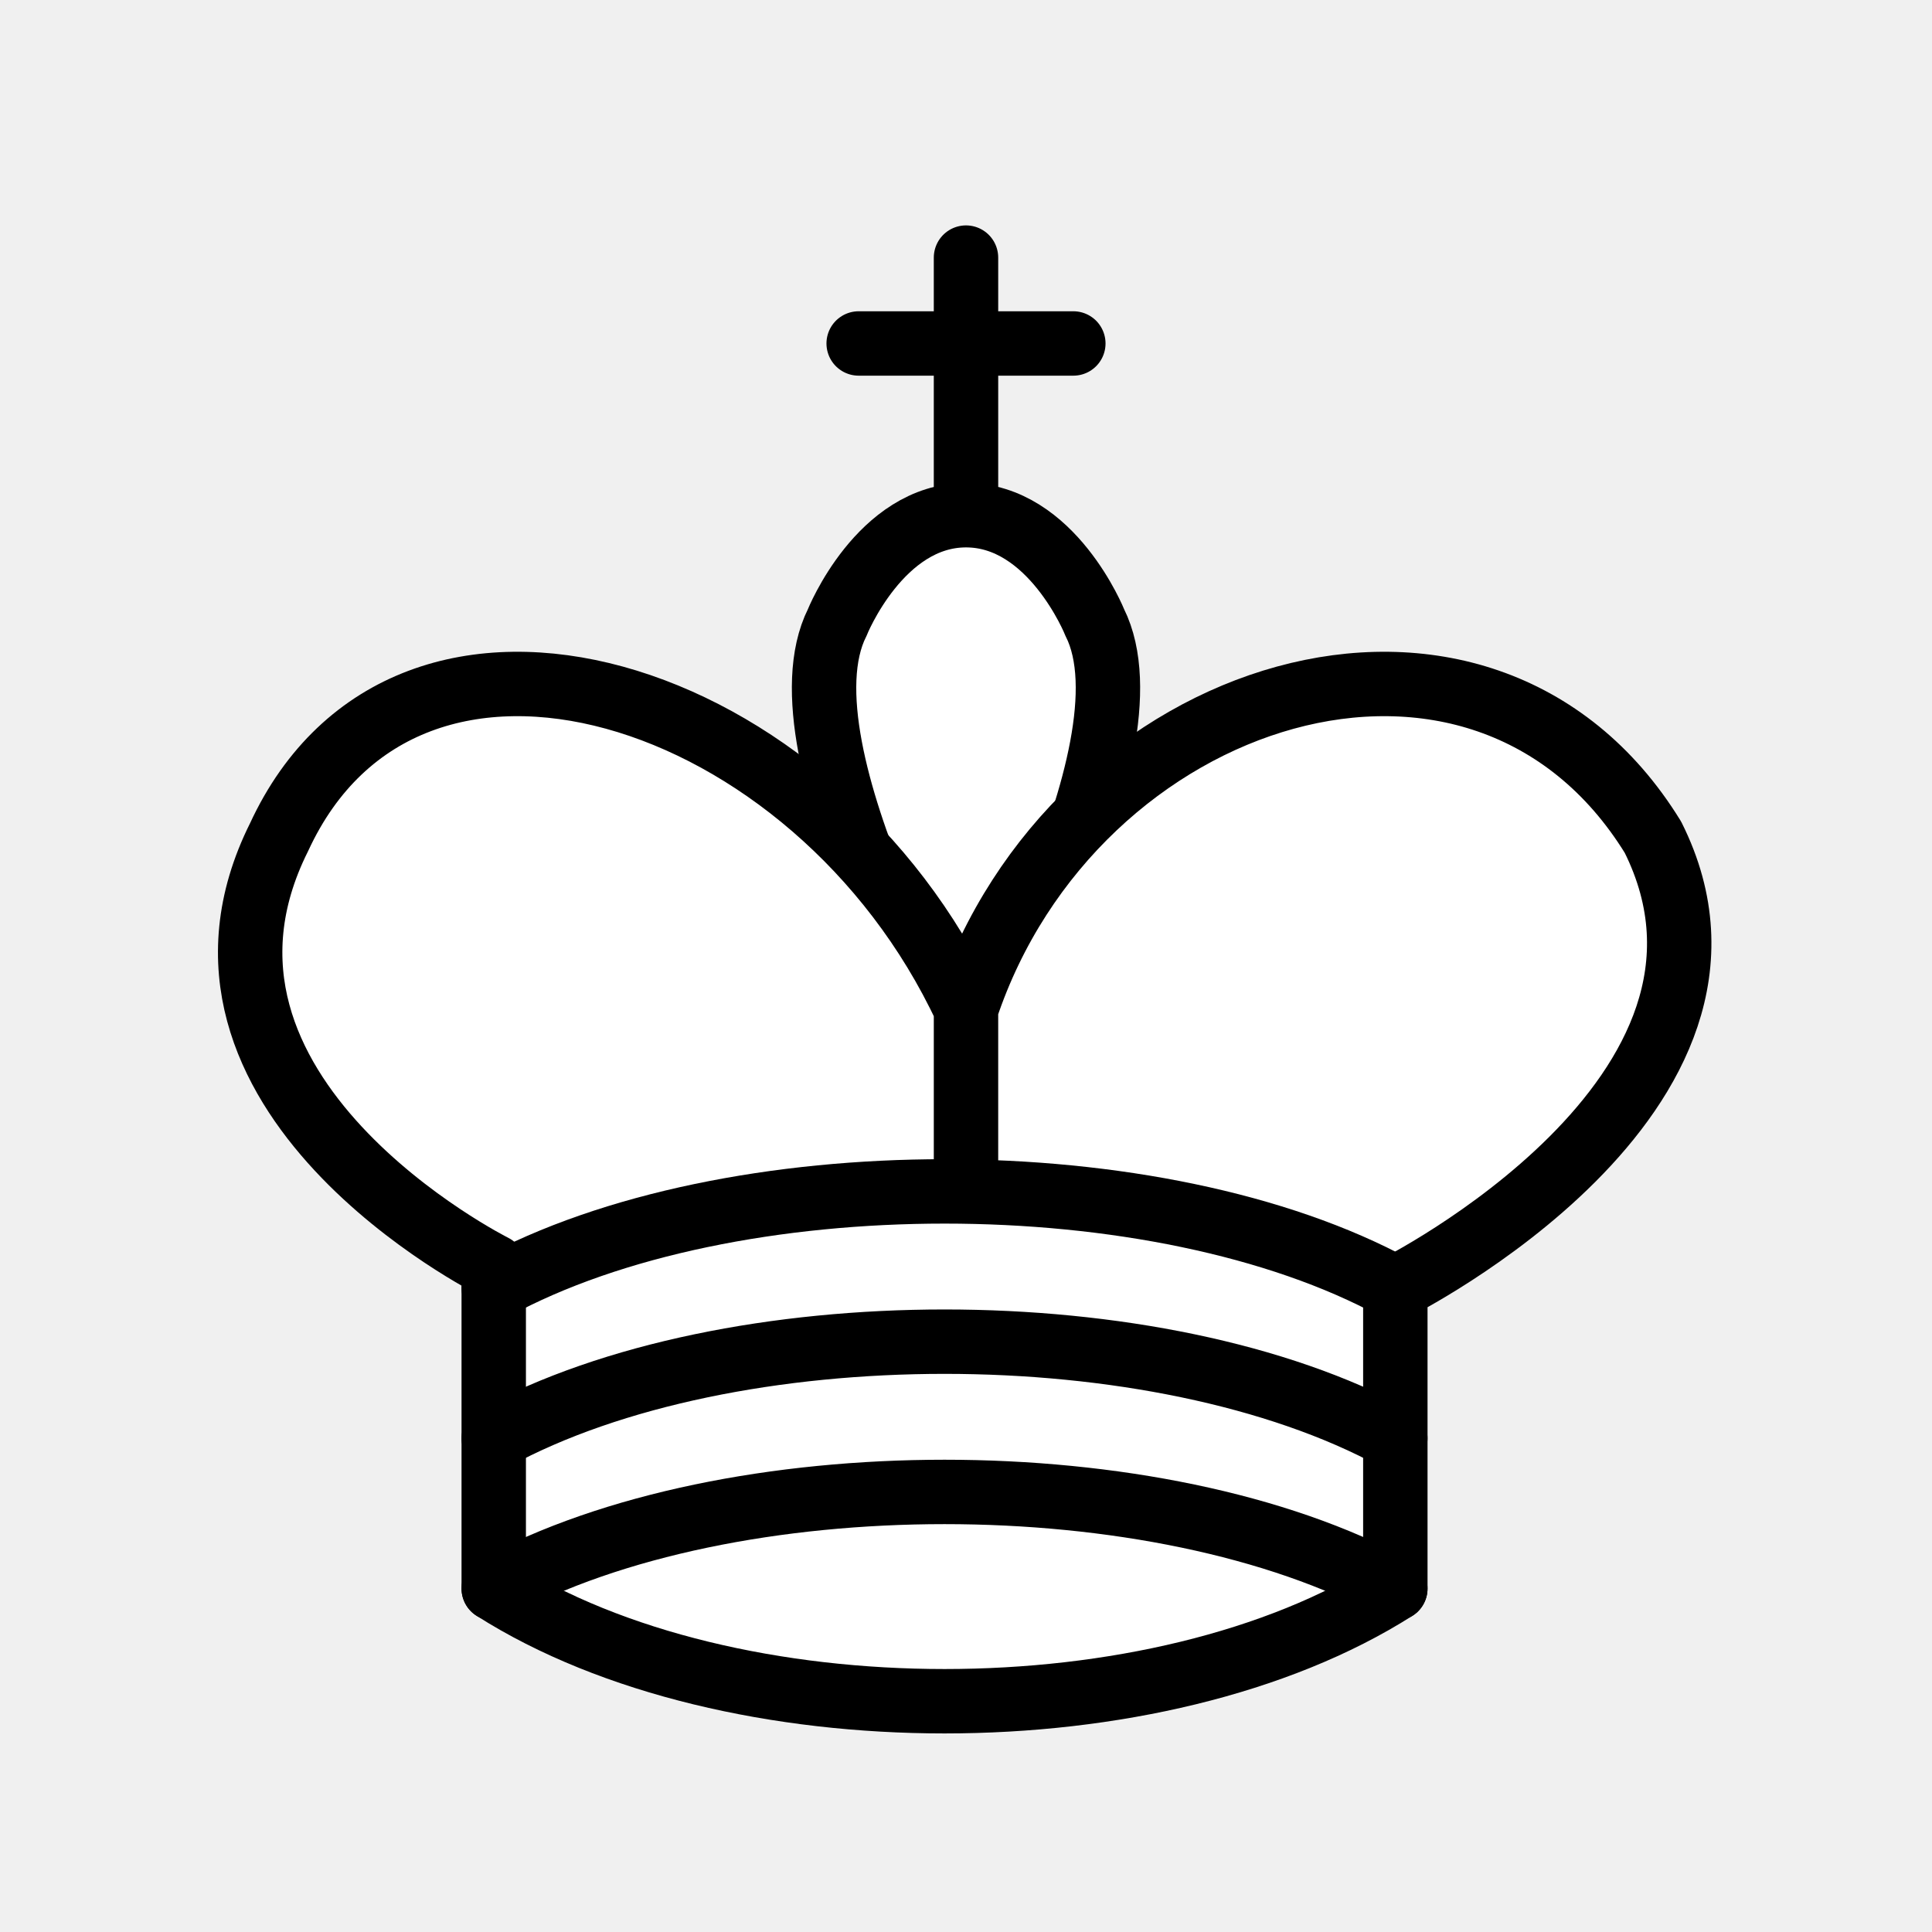
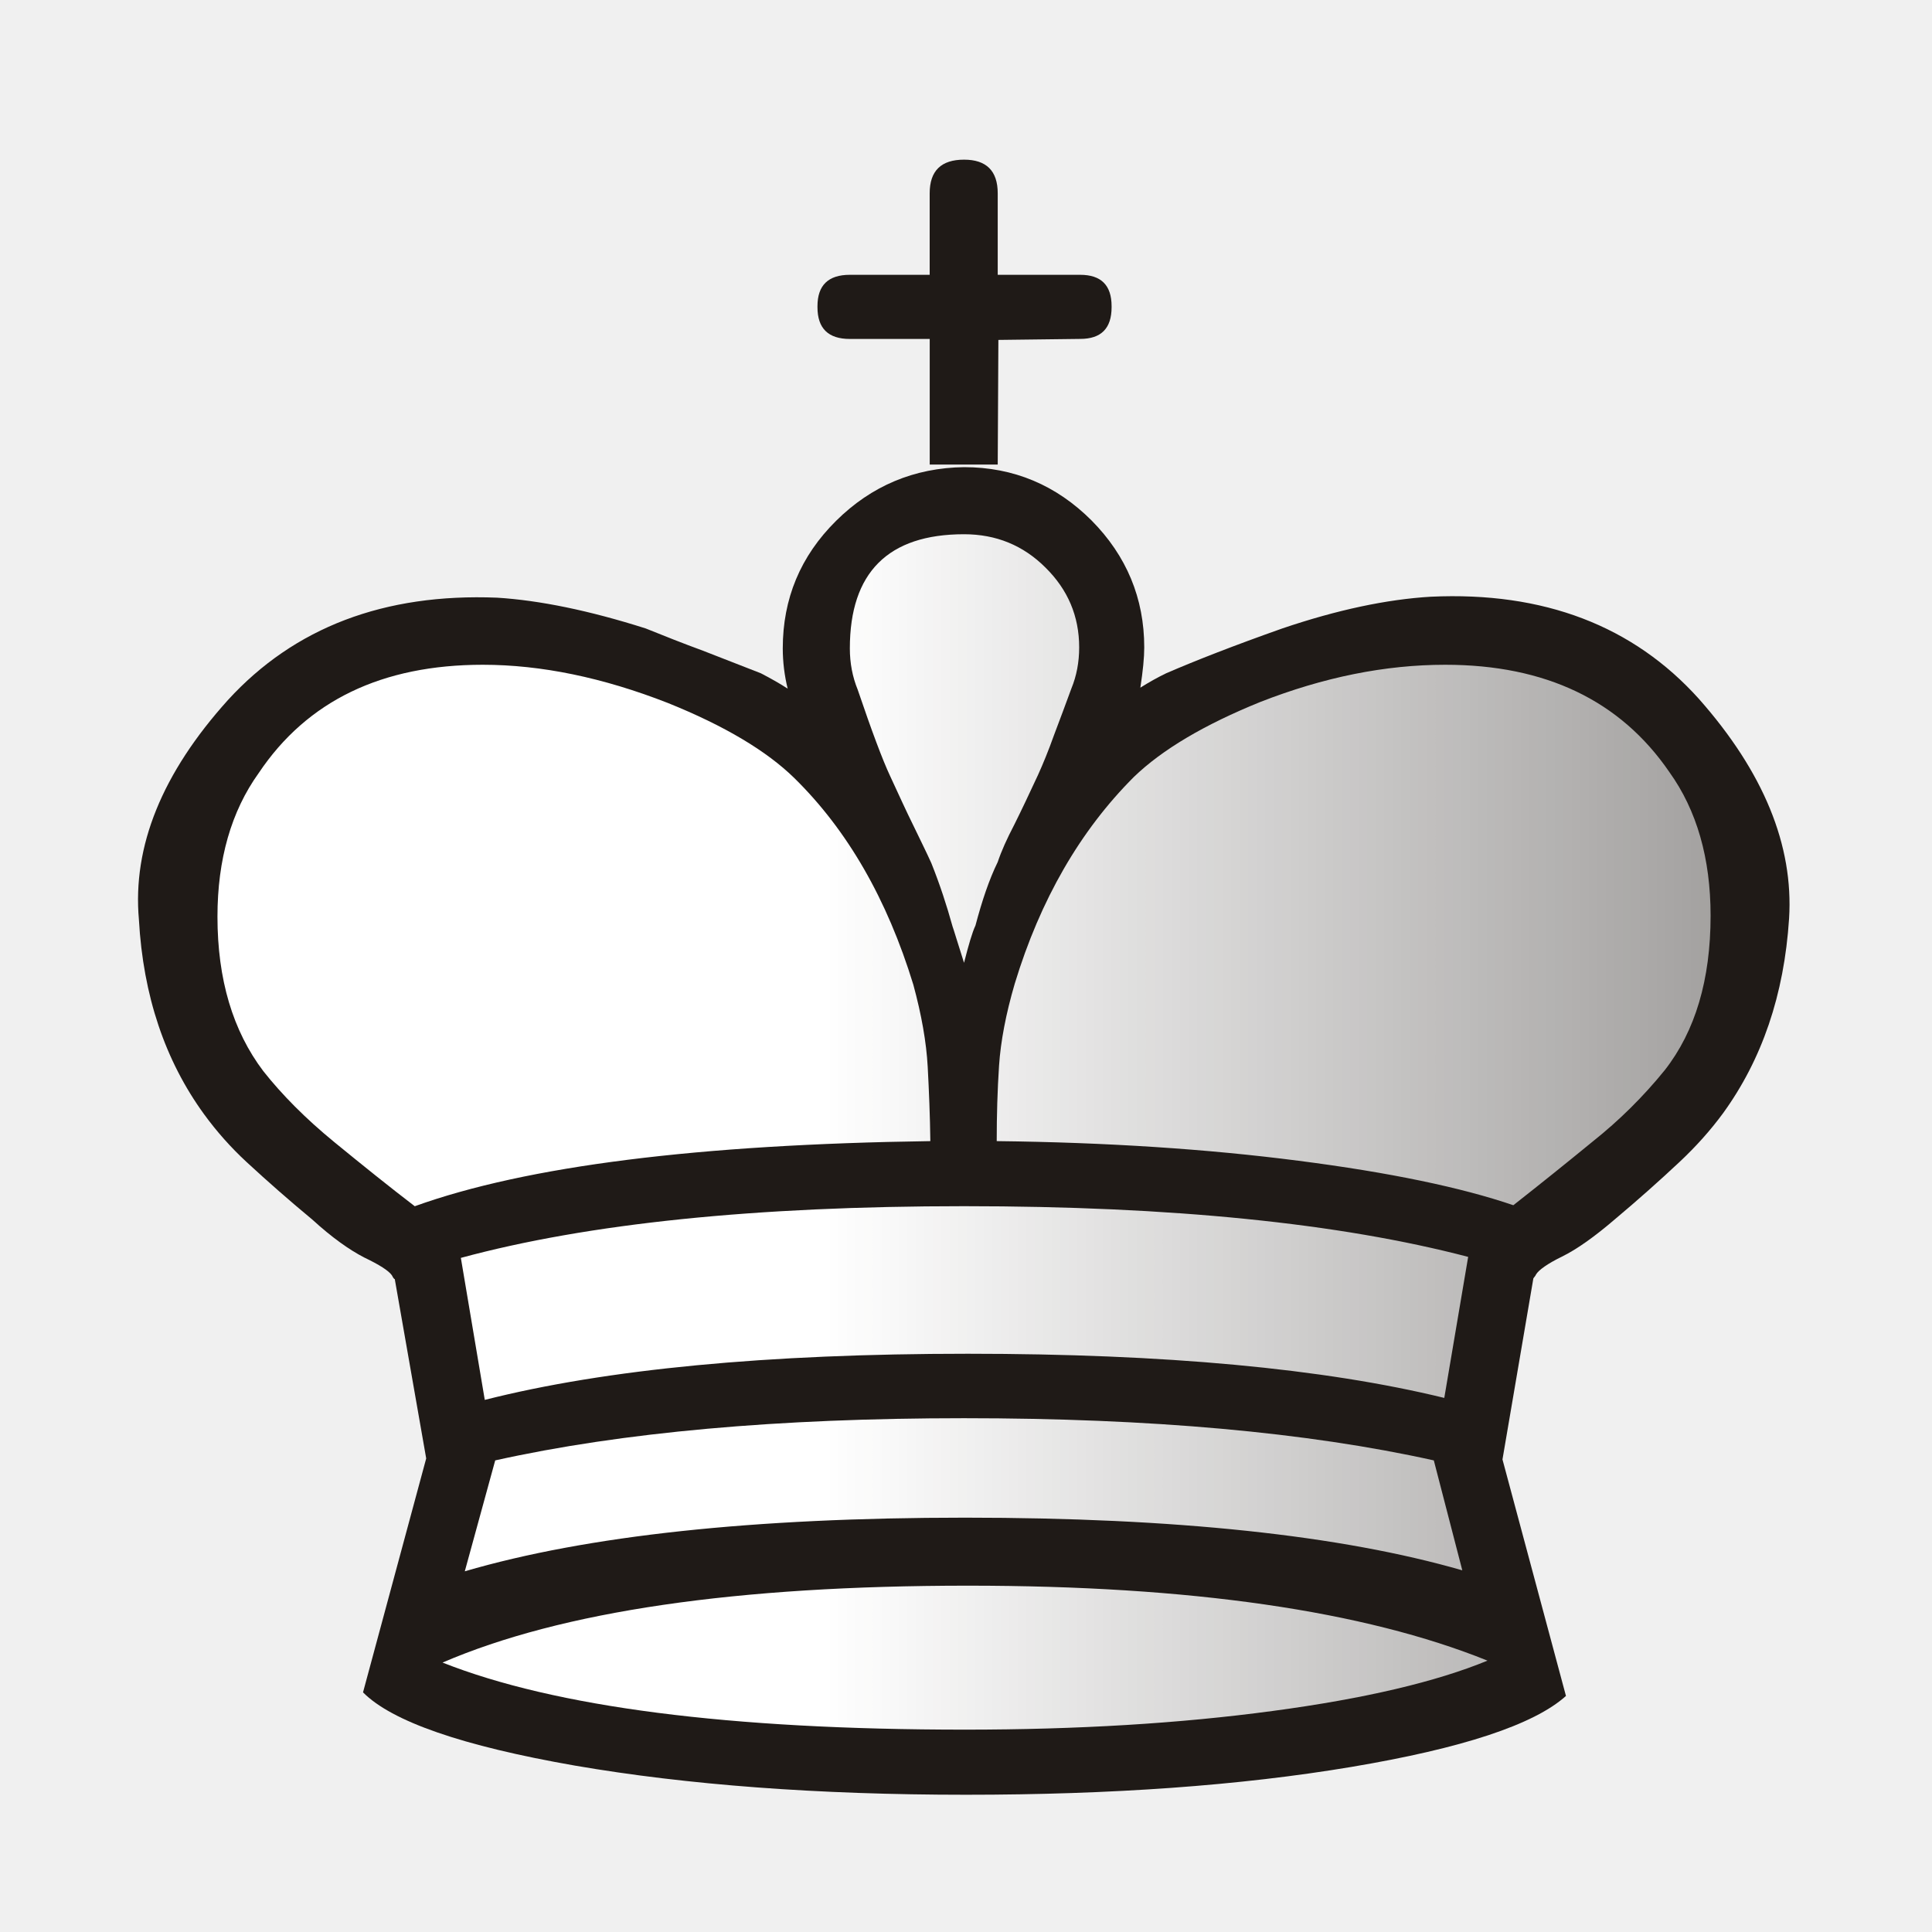
- <svg xmlns="http://www.w3.org/2000/svg" viewBox="0 0 45 45">
-   <g fill="none" fill-rule="evenodd" stroke="#000" stroke-linecap="round" stroke-linejoin="round" stroke-width="1.5">
-     <path stroke-linejoin="miter" d="M22.5 11.63V6M20 8h5" />
-     <path fill="#fff" stroke-linecap="butt" stroke-linejoin="miter" d="M22.5 25s4.5-7.5 3-10.5c0 0-1-2.5-3-2.5s-3 2.5-3 2.5c-1.5 3 3 10.5 3 10.5" />
-     <path fill="#fff" d="M11.5 37c5.5 3.5 15.5 3.5 21 0v-7s9-4.5 6-10.5c-4-6.5-13.5-3.5-16 4V27v-3.5c-3.5-7.5-13-10.5-16-4-3 6 5 10 5 10z" />
-     <path d="M11.5 30c5.5-3 15.5-3 21 0m-21 3.5c5.5-3 15.5-3 21 0m-21 3.5c5.5-3 15.5-3 21 0" />
-   </g>
+ <svg xmlns="http://www.w3.org/2000/svg" width="50mm" height="50mm" fill-rule="evenodd" clip-rule="evenodd" image-rendering="optimizeQuality" shape-rendering="geometricPrecision" text-rendering="geometricPrecision" viewBox="0 0 50 50">
+   <linearGradient id="a" x1="21.376" x2="77.641" y1="37.346" y2="37.346" gradientUnits="userSpaceOnUse">
+     <stop offset="0" stop-color="#fff" />
+     <stop offset="1" stop-color="#fff" stop-opacity="0" />
+   </linearGradient>
+   <path fill="#1f1a17" d="M25.821 12.022h-1.76v-3.25h-2.067c-.558 0-.838-.272-.838-.822v-.025c0-.542.28-.813.838-.813h2.066V5.004c0-.585.297-.872.89-.872.575 0 .871.287.871.872v2.108h2.134c.542 0 .813.27.813.813v.025c0 .55-.271.821-.813.821l-2.117.026zM11.03 37.744l-.813-4.64c-.017 0-.042-.033-.076-.101-.085-.119-.322-.271-.711-.457-.381-.195-.838-.517-1.346-.982a41.99 41.99 0 0 1-1.702-1.49 8.509 8.509 0 0 1-1.1-1.237C4.273 27.45 3.705 25.772 3.595 23.8c-.17-1.897.601-3.794 2.303-5.682 1.719-1.88 4.047-2.768 6.968-2.65 1.092.068 2.38.33 3.844.796.483.195.974.39 1.482.576l1.498.584c.263.136.5.271.695.398a4.38 4.38 0 0 1-.127-1.041c0-1.287.457-2.388 1.38-3.302.914-.906 2.023-1.372 3.31-1.389 1.287 0 2.388.466 3.302 1.38.906.915 1.363 2.015 1.363 3.285 0 .263-.034.61-.101 1.042.228-.144.457-.271.669-.373.762-.33 1.76-.72 3.005-1.16 1.423-.482 2.701-.753 3.844-.821 2.921-.136 5.241.753 6.943 2.65 1.668 1.888 2.447 3.785 2.328 5.681-.127 1.973-.703 3.65-1.71 5.038-.33.449-.703.863-1.118 1.253a40.5 40.5 0 0 1-1.66 1.473c-.541.466-1.007.796-1.388.982-.38.186-.6.347-.669.457a.294.294 0 0 1-.05.077c-.017.017-.026.034-.026.05l-.796 4.666 1.643 6.121c-.83.745-2.684 1.355-5.554 1.837-2.879.483-6.206.72-9.974.72-3.835 0-7.214-.254-10.118-.754-2.912-.508-4.741-1.143-5.486-1.896z" />
+   <path fill="url(#a)" d="M25.796 29.532c2.845.033 5.444.203 7.806.508 2.37.304 4.225.694 5.563 1.151a126.32 126.32 0 0 0 2.057-1.651 12.018 12.018 0 0 0 1.863-1.846c.787-1.007 1.185-2.337 1.185-3.996 0-1.482-.356-2.726-1.067-3.717-1.27-1.854-3.209-2.777-5.8-2.777-1.557 0-3.149.322-4.792.965-1.439.584-2.531 1.228-3.268 1.94-1.388 1.388-2.421 3.174-3.082 5.35-.228.779-.364 1.49-.406 2.125s-.06 1.287-.06 1.947zm-13.25 6.697c3.14-.796 7.306-1.194 12.505-1.194 5.088 0 9.203.38 12.327 1.143l.618-3.65c-3.327-.871-7.67-1.312-13.047-1.312-5.41 0-9.745.45-13.022 1.338zm25.298 4.41-.737-2.844c-3.276-.728-7.332-1.092-12.158-1.092-4.809 0-8.856.364-12.133 1.092l-.787 2.87c3.158-.923 7.468-1.388 12.946-1.388 5.444 0 9.728.457 12.869 1.363zm.652 2.338c-3.192-1.287-7.68-1.94-13.445-1.94-5.986 0-10.516.661-13.598 1.99 2.913 1.152 7.417 1.736 13.522 1.736 2.912 0 5.562-.16 7.958-.483 2.405-.321 4.25-.762 5.563-1.303M24.077 29.532c-.008-.644-.034-1.287-.068-1.922s-.16-1.347-.372-2.126c-.677-2.21-1.702-3.996-3.082-5.35-.711-.695-1.795-1.347-3.268-1.94-1.685-.66-3.285-.99-4.792-.99-2.608 0-4.547.931-5.8 2.803-.711.99-1.067 2.235-1.067 3.716 0 1.626.398 2.955 1.186 3.997.482.61 1.092 1.227 1.837 1.837s1.44 1.168 2.083 1.66c2.895-1.042 7.34-1.6 13.343-1.685m.872-4.615c.119-.465.212-.787.296-.965.17-.643.356-1.194.576-1.643.093-.279.237-.6.432-.973.186-.373.39-.805.61-1.279.127-.28.27-.626.415-1.033.152-.406.304-.804.448-1.202.136-.33.203-.686.203-1.067 0-.813-.296-1.498-.872-2.066-.575-.575-1.278-.863-2.108-.863-1.964 0-2.955.99-2.955 2.955 0 .38.068.736.203 1.067.365 1.075.644 1.82.839 2.235.22.474.415.906.6 1.278.179.373.34.694.466.974.22.55.398 1.092.55 1.642.035.094.128.415.297.94" />
</svg>
